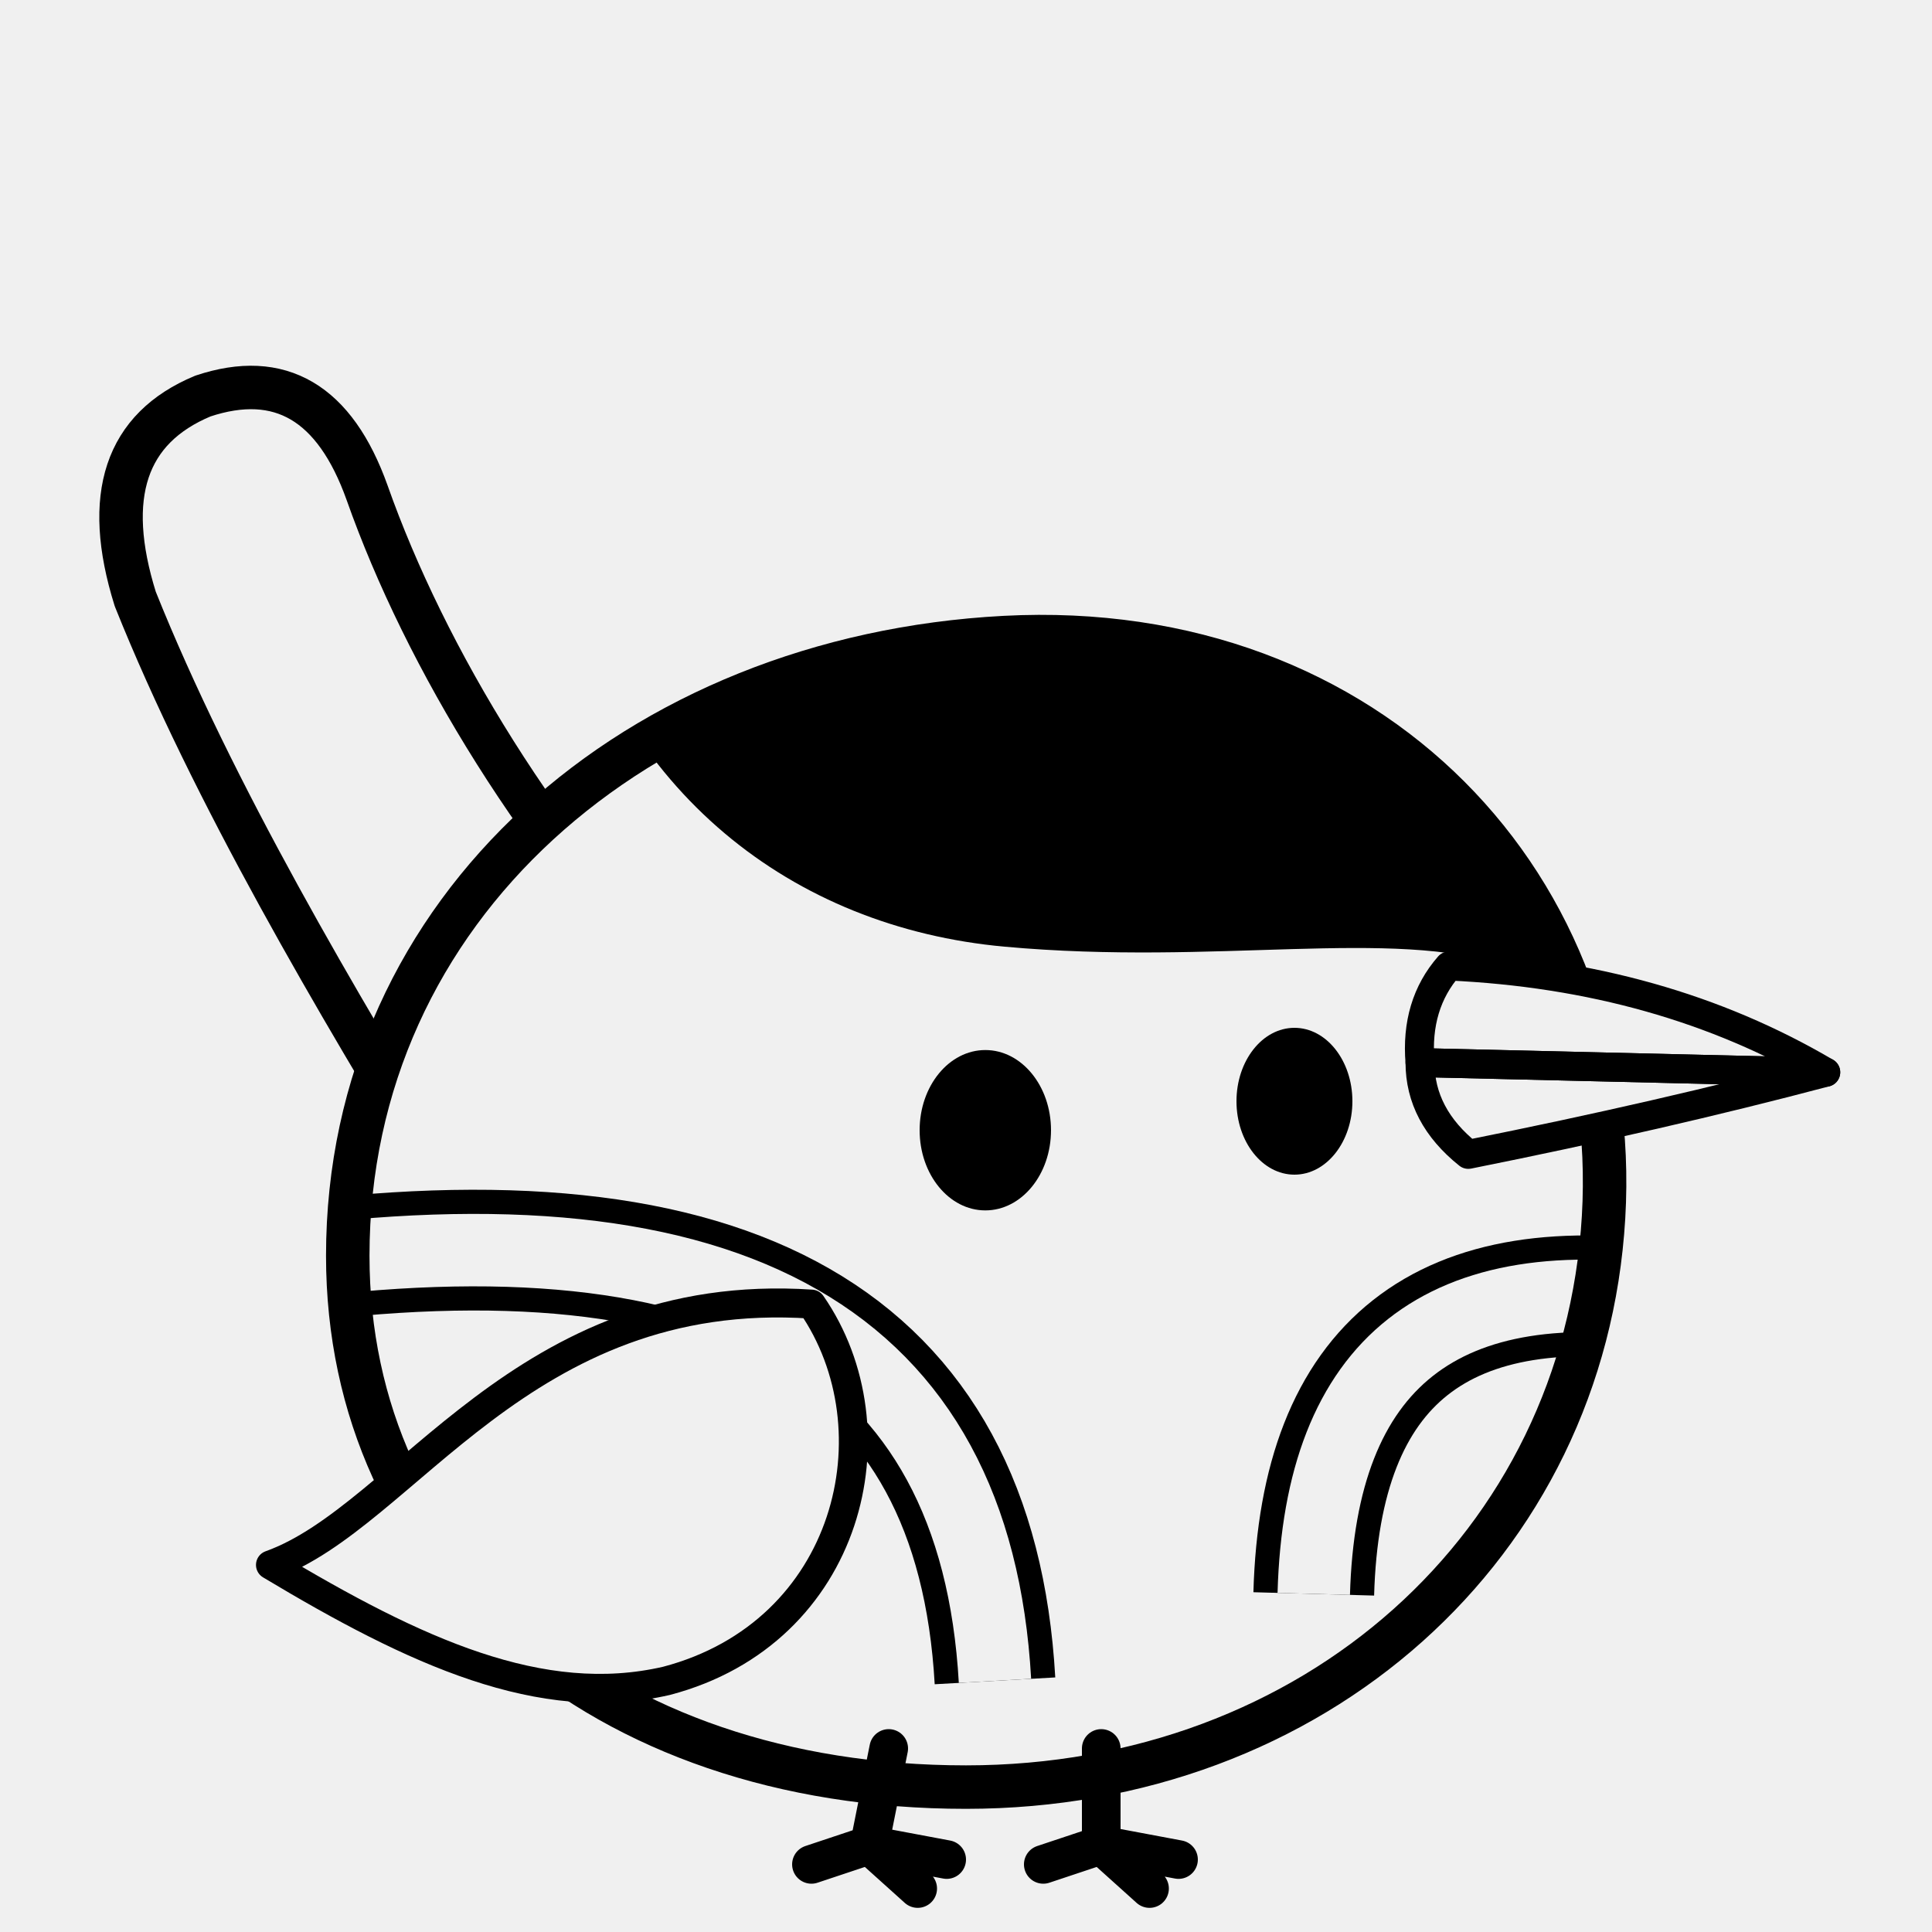
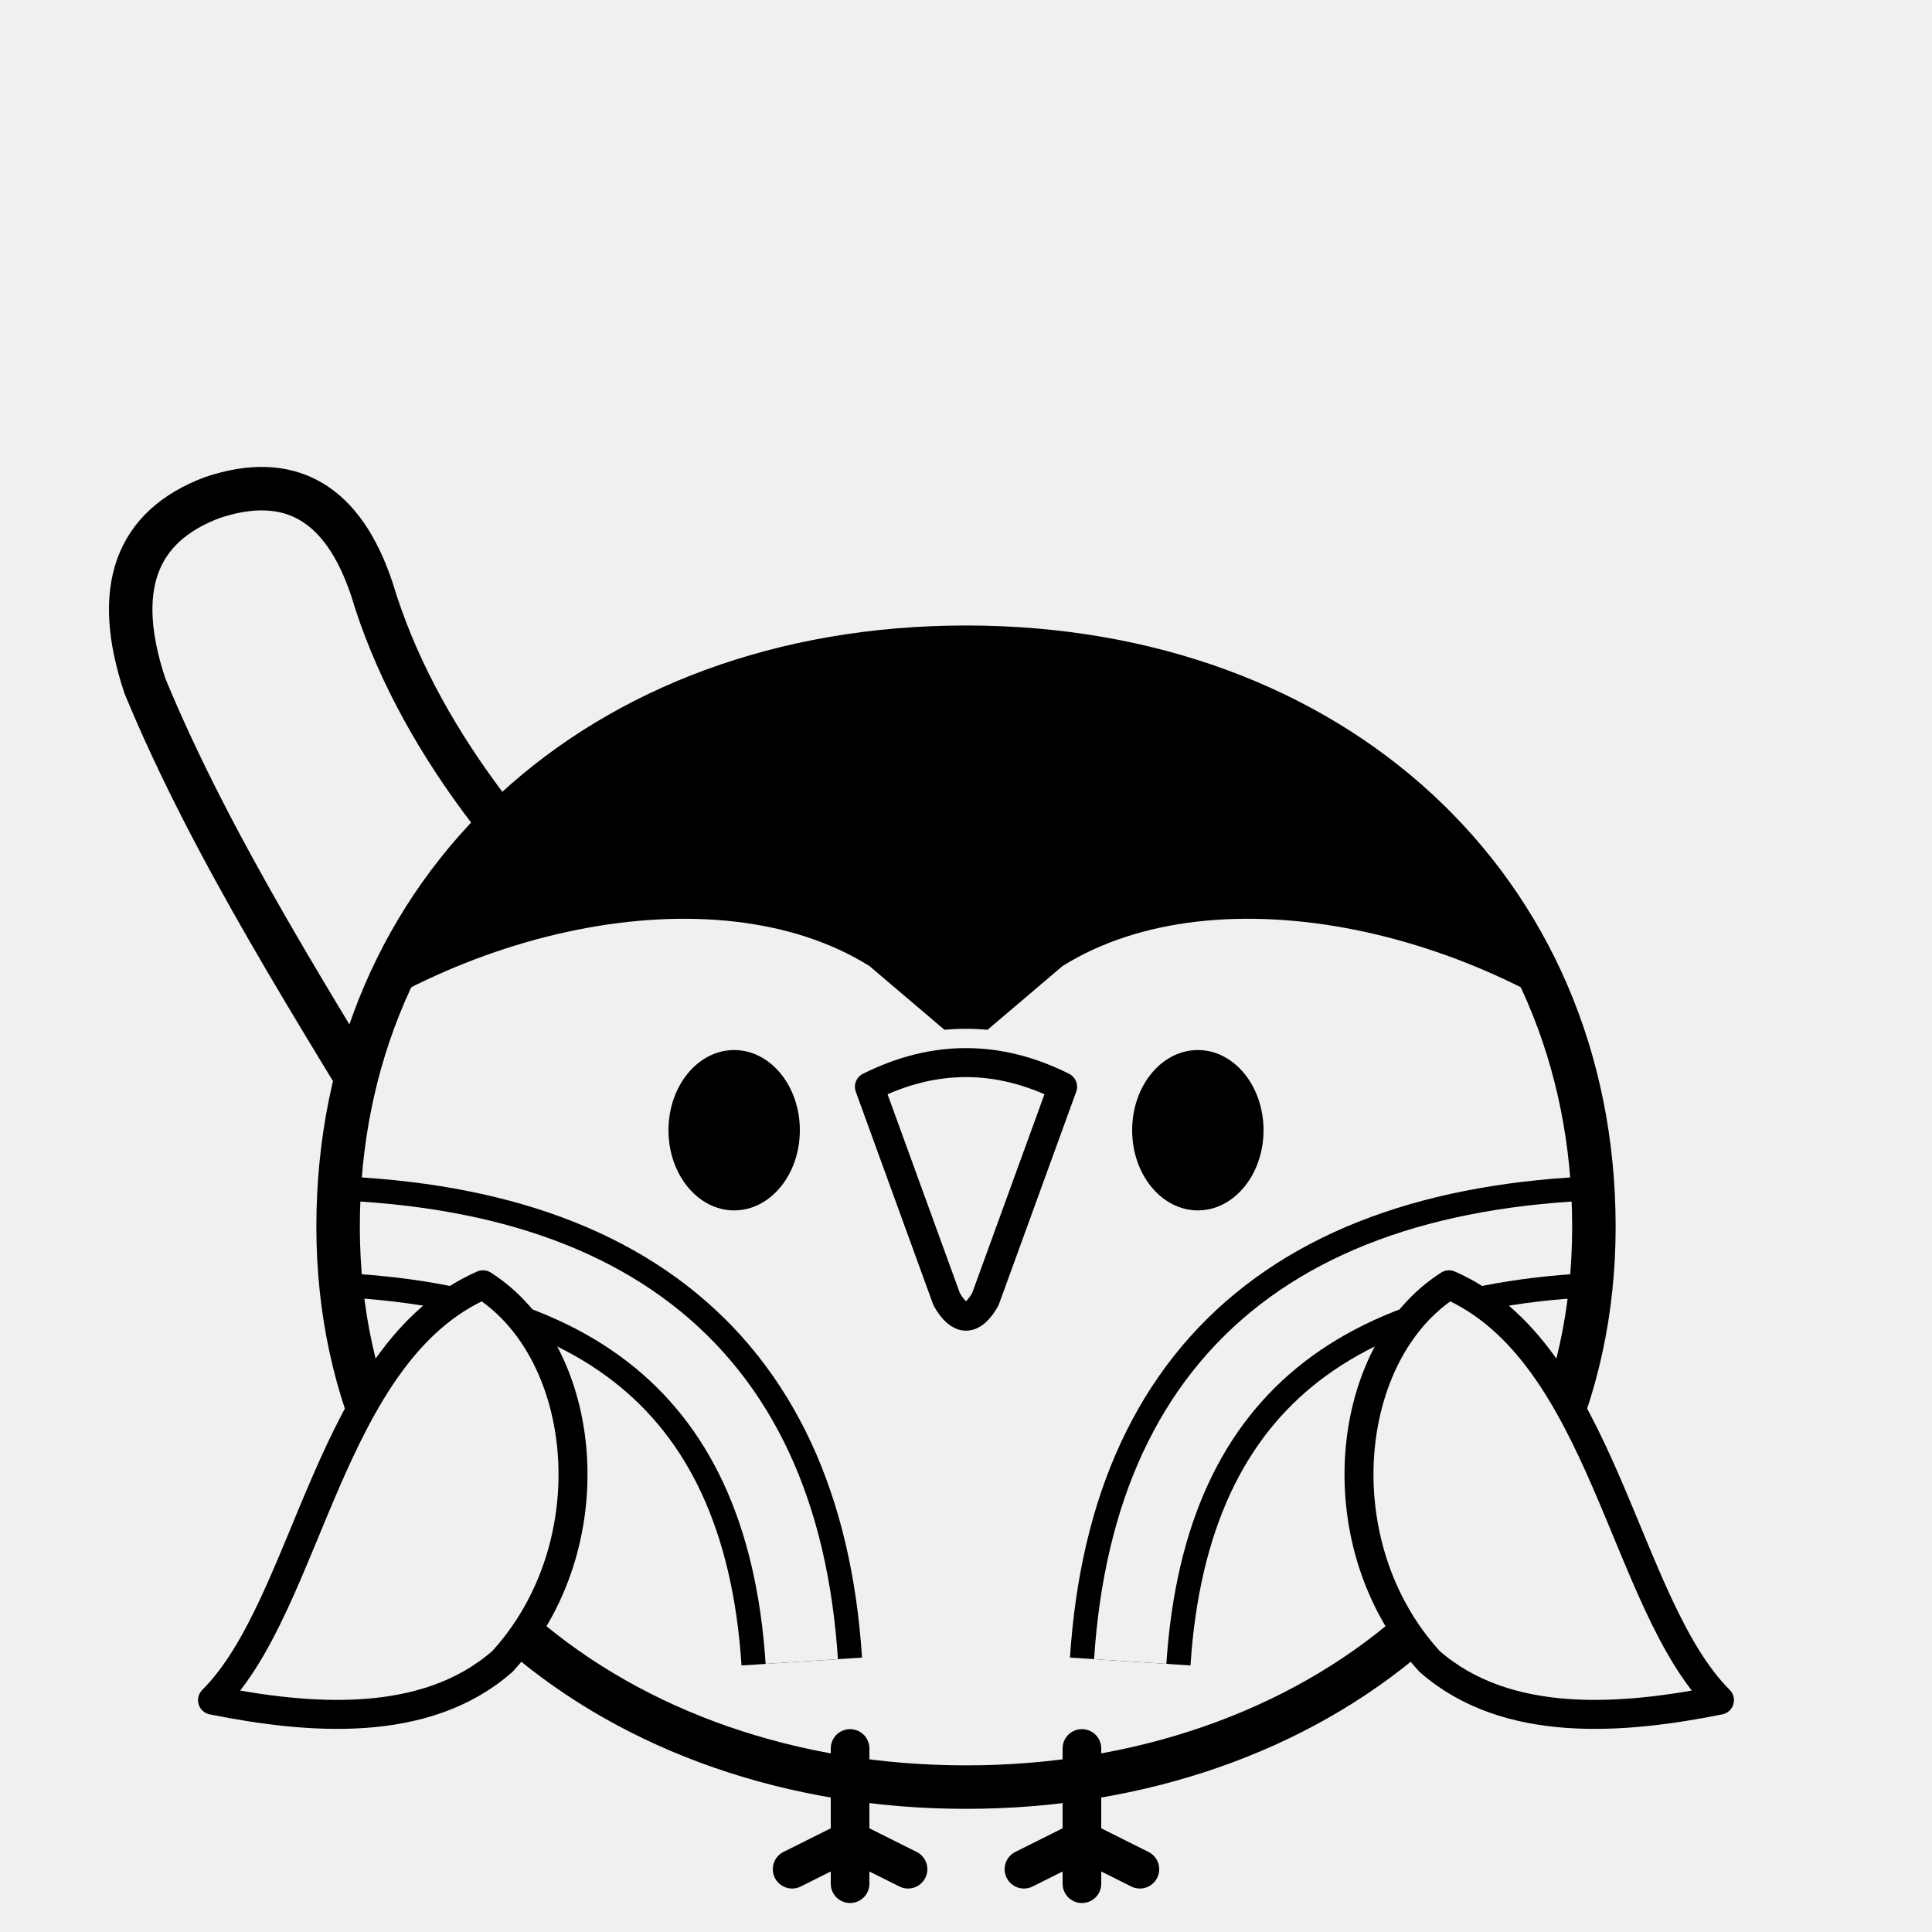
<svg xmlns="http://www.w3.org/2000/svg" viewBox="0 0 200 200" width="200" height="200" role="img" aria-labelledby="t d">
  <defs>
    <clipPath id="mono-body">
-       <path d="M104 66 C 142 64, 168 92, 166 126 C 164 160, 136 185, 100 185 C 62 185, 36 162, 36 130 C 36 94, 66 68, 104 66 Z" />
+       <path d="M100 67 C 138 67, 165 92, 165 127 C 165 162, 136 185, 100 185 C 64 185, 35 162, 35 127 C 35 92, 62 67, 100 67 Z" />
    </clipPath>
    <clipPath id="mono-body-t">
-       <path d="M104 66 C 142 64, 168 92, 166 126 C 164 160, 136 185, 100 185 C 62 185, 36 162, 36 130 C 36 94, 66 68, 104 66 Z" />
-       <rect x="80" y="150" width="80" height="50" />
+       <path d="M100 67 C 138 67, 165 92, 165 127 C 165 162, 136 185, 100 185 C 64 185, 35 162, 35 127 C 35 92, 62 67, 100 67 Z" />
+       <rect x="60" y="150" width="80" height="50" />
    </clipPath>
    <mask id="mono-body-tape" maskUnits="userSpaceOnUse" x="-10" y="-10" width="220" height="220">
      <rect x="-10" y="-10" width="220" height="220" fill="#fff" />
-       <path d="M28 131 Q100 121 103 174" stroke="#000" stroke-width="7.5" fill="none" />
-       <path d="M174 135 Q137 129 136 165" stroke="#000" stroke-width="7.5" fill="none" />
-       <path d="M84 135 C 93 148, 88 169, 69 174 C 56 177, 43 171, 28 162 C 42 157, 54 133, 84 135 Z" fill="#000" />
+       <path d="M26 128 Q80 126 83 172" stroke="#000" stroke-width="7.5" fill="none" />
+       <path d="M174 128 Q120 126 117 172" stroke="#000" stroke-width="7.5" fill="none" />
+       <path d="M50 133 C 61 140, 63 160, 52 172 C 44 179, 32 178, 22 176 C 32 166, 34 140, 50 133 Z" fill="#000" />
+       <path d="M150 133 C 139 140, 137 160, 148 172 C 156 179, 168 178, 178 176 C 168 166, 166 140, 150 133 Z" fill="#000" />
    </mask>
    <mask id="mono-body-out" maskUnits="userSpaceOnUse" x="-10" y="-10" width="220" height="220">
      <rect x="-10" y="-10" width="220" height="220" fill="#fff" />
-       <path d="M104 66 C 142 64, 168 92, 166 126 C 164 160, 136 185, 100 185 C 62 185, 36 162, 36 130 C 36 94, 66 68, 104 66 Z" fill="#000" />
+       <path d="M100 67 C 138 67, 165 92, 165 127 C 165 162, 136 185, 100 185 C 64 185, 35 162, 35 127 C 35 92, 62 67, 100 67 Z" fill="#000" />
    </mask>
    <mask id="mono-body-edge" maskUnits="userSpaceOnUse" x="-10" y="-10" width="220" height="220">
      <rect x="-10" y="-10" width="220" height="220" fill="#fff" />
-       <path d="M84 135 C 93 148, 88 169, 69 174 C 56 177, 43 171, 28 162 C 42 157, 54 133, 84 135 Z" fill="#000" />
-       <path d="M150 100 Q 172 101 189 111 L147 110 Q 146.5 104 150 100 Z" fill="#000" />
-       <path d="M147 110 L189 111 Q 172 115.5 152 119.5 Q 147 115.5 147 110 Z" fill="#000" />
+       <path d="M50 133 C 61 140, 63 160, 52 172 C 44 179, 32 178, 22 176 C 32 166, 34 140, 50 133 Z" fill="#000" />
+       <path d="M150 133 C 139 140, 137 160, 148 172 C 156 179, 168 178, 178 176 C 168 166, 166 140, 150 133 Z" fill="#000" />
+       <path d="M90 112.5 Q100 107.5 110 112.5 L102 134.5 Q100 138 98 134.5 Z" fill="#000" stroke="#000" stroke-width="7" />
    </mask>
  </defs>
  <g fill="none" stroke="currentColor" stroke-width="4.5" stroke-linecap="round" stroke-linejoin="round">
    <g class="feet">
-       <path d="M92 181 L90 191 M84 193 L90 191 L98 192.5 M90 191 L95 195.5" stroke="currentColor" stroke-width="4" stroke-linecap="round" stroke-linejoin="round" fill="none" />
-       <path d="M114 181 L114 191 M108 193 L114 191 L122 192.5 M114 191 L119 195.5" stroke="currentColor" stroke-width="4" stroke-linecap="round" stroke-linejoin="round" fill="none" />
+       <path d="M88 181 L88 190.5 M82 193.5 L88 190.5 L94 193.5 M88 190.5 L88 195" stroke="currentColor" stroke-width="4" stroke-linecap="round" stroke-linejoin="round" fill="none" />
+       <path d="M112 181 L112 190.5 M106 193.5 L112 190.5 L118 193.5 M112 190.5 L112 195" stroke="currentColor" stroke-width="4" stroke-linecap="round" stroke-linejoin="round" fill="none" />
    </g>
-     <path d="M72 104 L46 122 C 35 104, 22 82, 14 62 Q 9 46 21 41 Q 33 37 38 51 C 44 68, 56 88, 72 104 Z" mask="url(#mono-body-out)" />
-     <path d="M104 66 C 142 64, 168 92, 166 126 C 164 160, 136 185, 100 185 C 62 185, 36 162, 36 130 C 36 94, 66 68, 104 66 Z" mask="url(#mono-body-edge)" />
-     <path d="M84 135 C 93 148, 88 169, 69 174 C 56 177, 43 171, 28 162 C 42 157, 54 133, 84 135 Z" stroke-width="3" />
+     <path d="M68 102 L42 120 C 33 105, 22 88, 15 71 Q 10 56 22 51.5 Q 34 47.5 38.5 61 C 43 76, 54 90, 68 102 Z" mask="url(#mono-body-out)" />
+     <path d="M100 67 C 138 67, 165 92, 165 127 C 165 162, 136 185, 100 185 C 64 185, 35 162, 35 127 C 35 92, 62 67, 100 67 Z" mask="url(#mono-body-edge)" />
+     <path d="M50 133 C 61 140, 63 160, 52 172 C 44 179, 32 178, 22 176 C 32 166, 34 140, 50 133 Z" stroke-width="3" />
+     <path d="M150 133 C 139 140, 137 160, 148 172 C 156 179, 168 178, 178 176 C 168 166, 166 140, 150 133 Z" stroke-width="3" />
    <g clip-path="url(#mono-body)">
-       <path d="M58 58 C 64 82, 82 96, 104 98 C 126 100, 144 96, 156 100 C 162 103, 166 106, 178 108 L178 40 L58 40 Z" fill="currentColor" stroke="none" mask="url(#mono-body-edge)" />
+       <path d="M28 112 C 46 96, 74 90, 90 100 L100 108.5 L110 100 C 126 90, 154 96, 172 112 L172 40 L28 40 Z" fill="currentColor" stroke="none" mask="url(#mono-body-edge)" />
    </g>
    <g clip-path="url(#mono-body-t)">
      <g mask="url(#mono-body-tape)">
-         <path d="M28 131 Q100 121 103 174" stroke-width="12.5" stroke-linecap="butt" />
-         <path d="M174 135 Q137 129 136 165" stroke-width="12.5" stroke-linecap="butt" />
+         <path d="M26 128 Q80 126 83 172" stroke-width="12.5" stroke-linecap="butt" />
+         <path d="M174 128 Q120 126 117 172" stroke-width="12.5" stroke-linecap="butt" />
      </g>
    </g>
  </g>
-   <ellipse cx="102" cy="117" rx="6.8" ry="8.3" fill="currentColor" />
-   <ellipse cx="134" cy="114" rx="6" ry="7.6" fill="currentColor" />
-   <g fill="none" stroke="currentColor" stroke-width="3" stroke-linejoin="round">
-     <path d="M150 100 Q 172 101 189 111 L147 110 Q 146.5 104 150 100 Z" />
-     <path d="M147 110 L189 111 Q 172 115.5 152 119.5 Q 147 115.5 147 110 Z" />
-   </g>
+   <ellipse cx="76" cy="117" rx="6.8" ry="8.3" fill="currentColor" />
+   <ellipse cx="124" cy="117" rx="6.8" ry="8.3" fill="currentColor" />
+   <path d="M90 112.5 Q100 107.5 110 112.5 L102 134.5 Q100 138 98 134.5 Z" fill="none" stroke="currentColor" stroke-width="3" stroke-linejoin="round" />
</svg>
